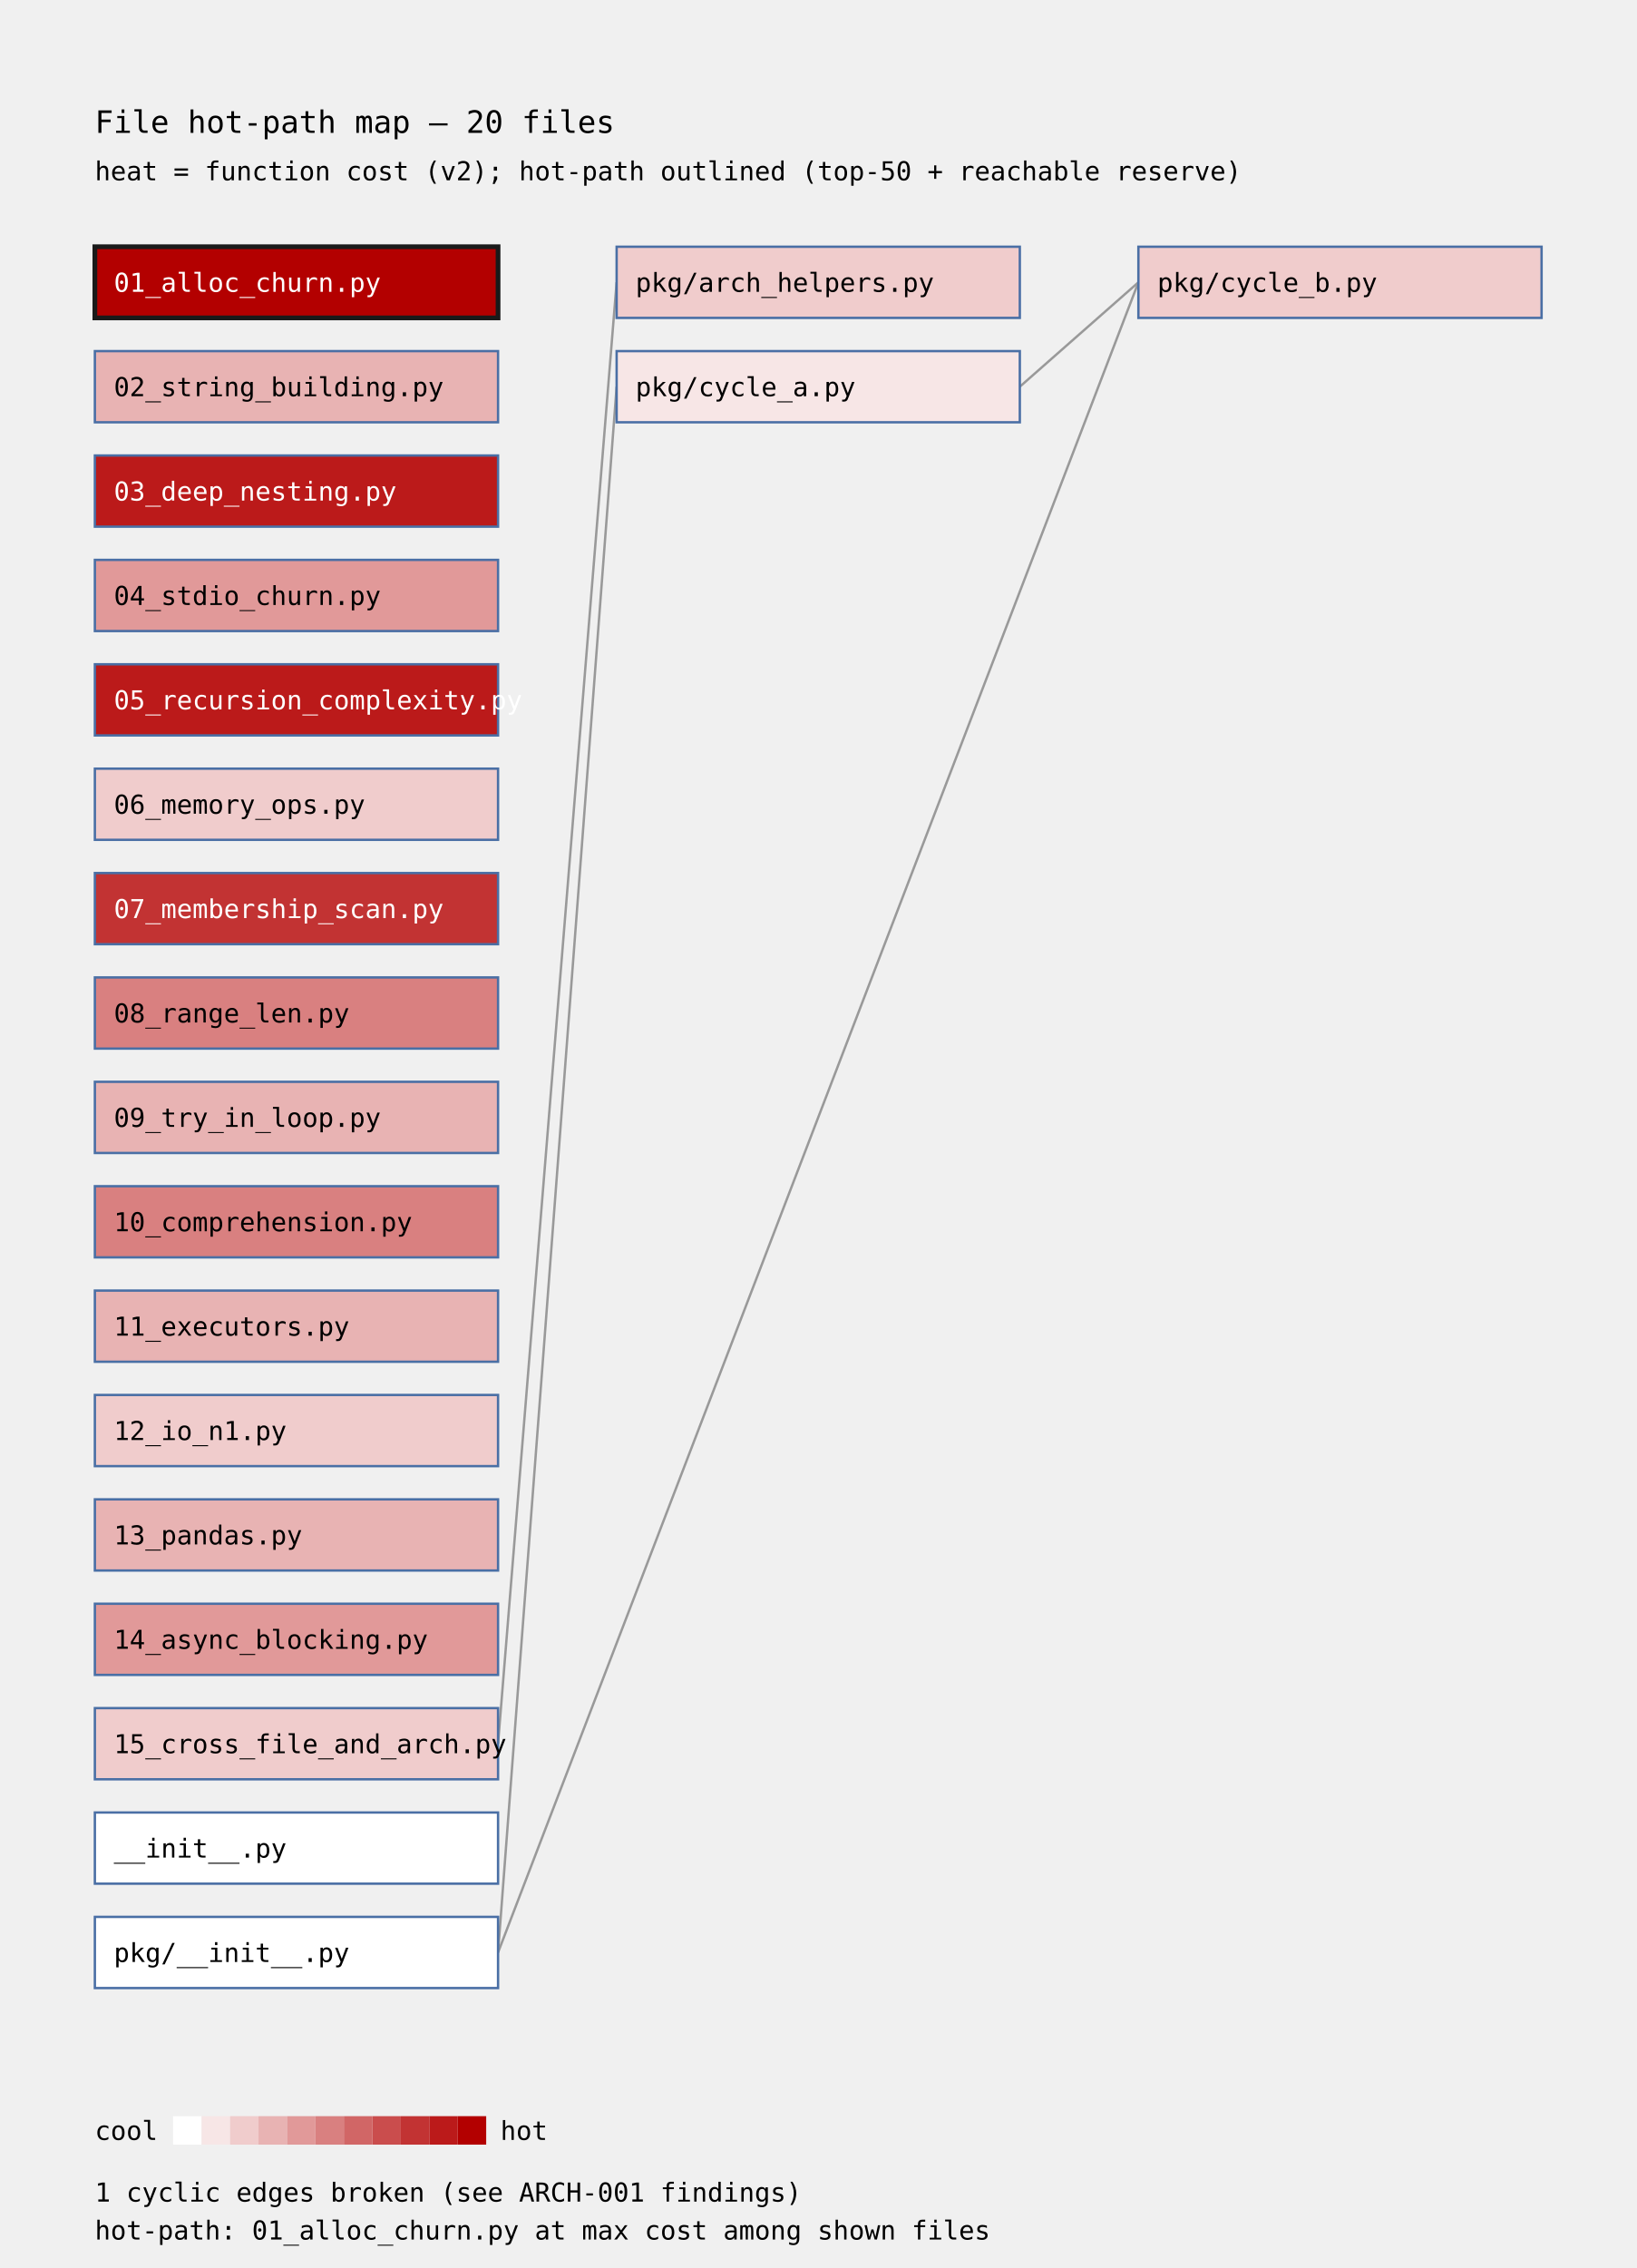
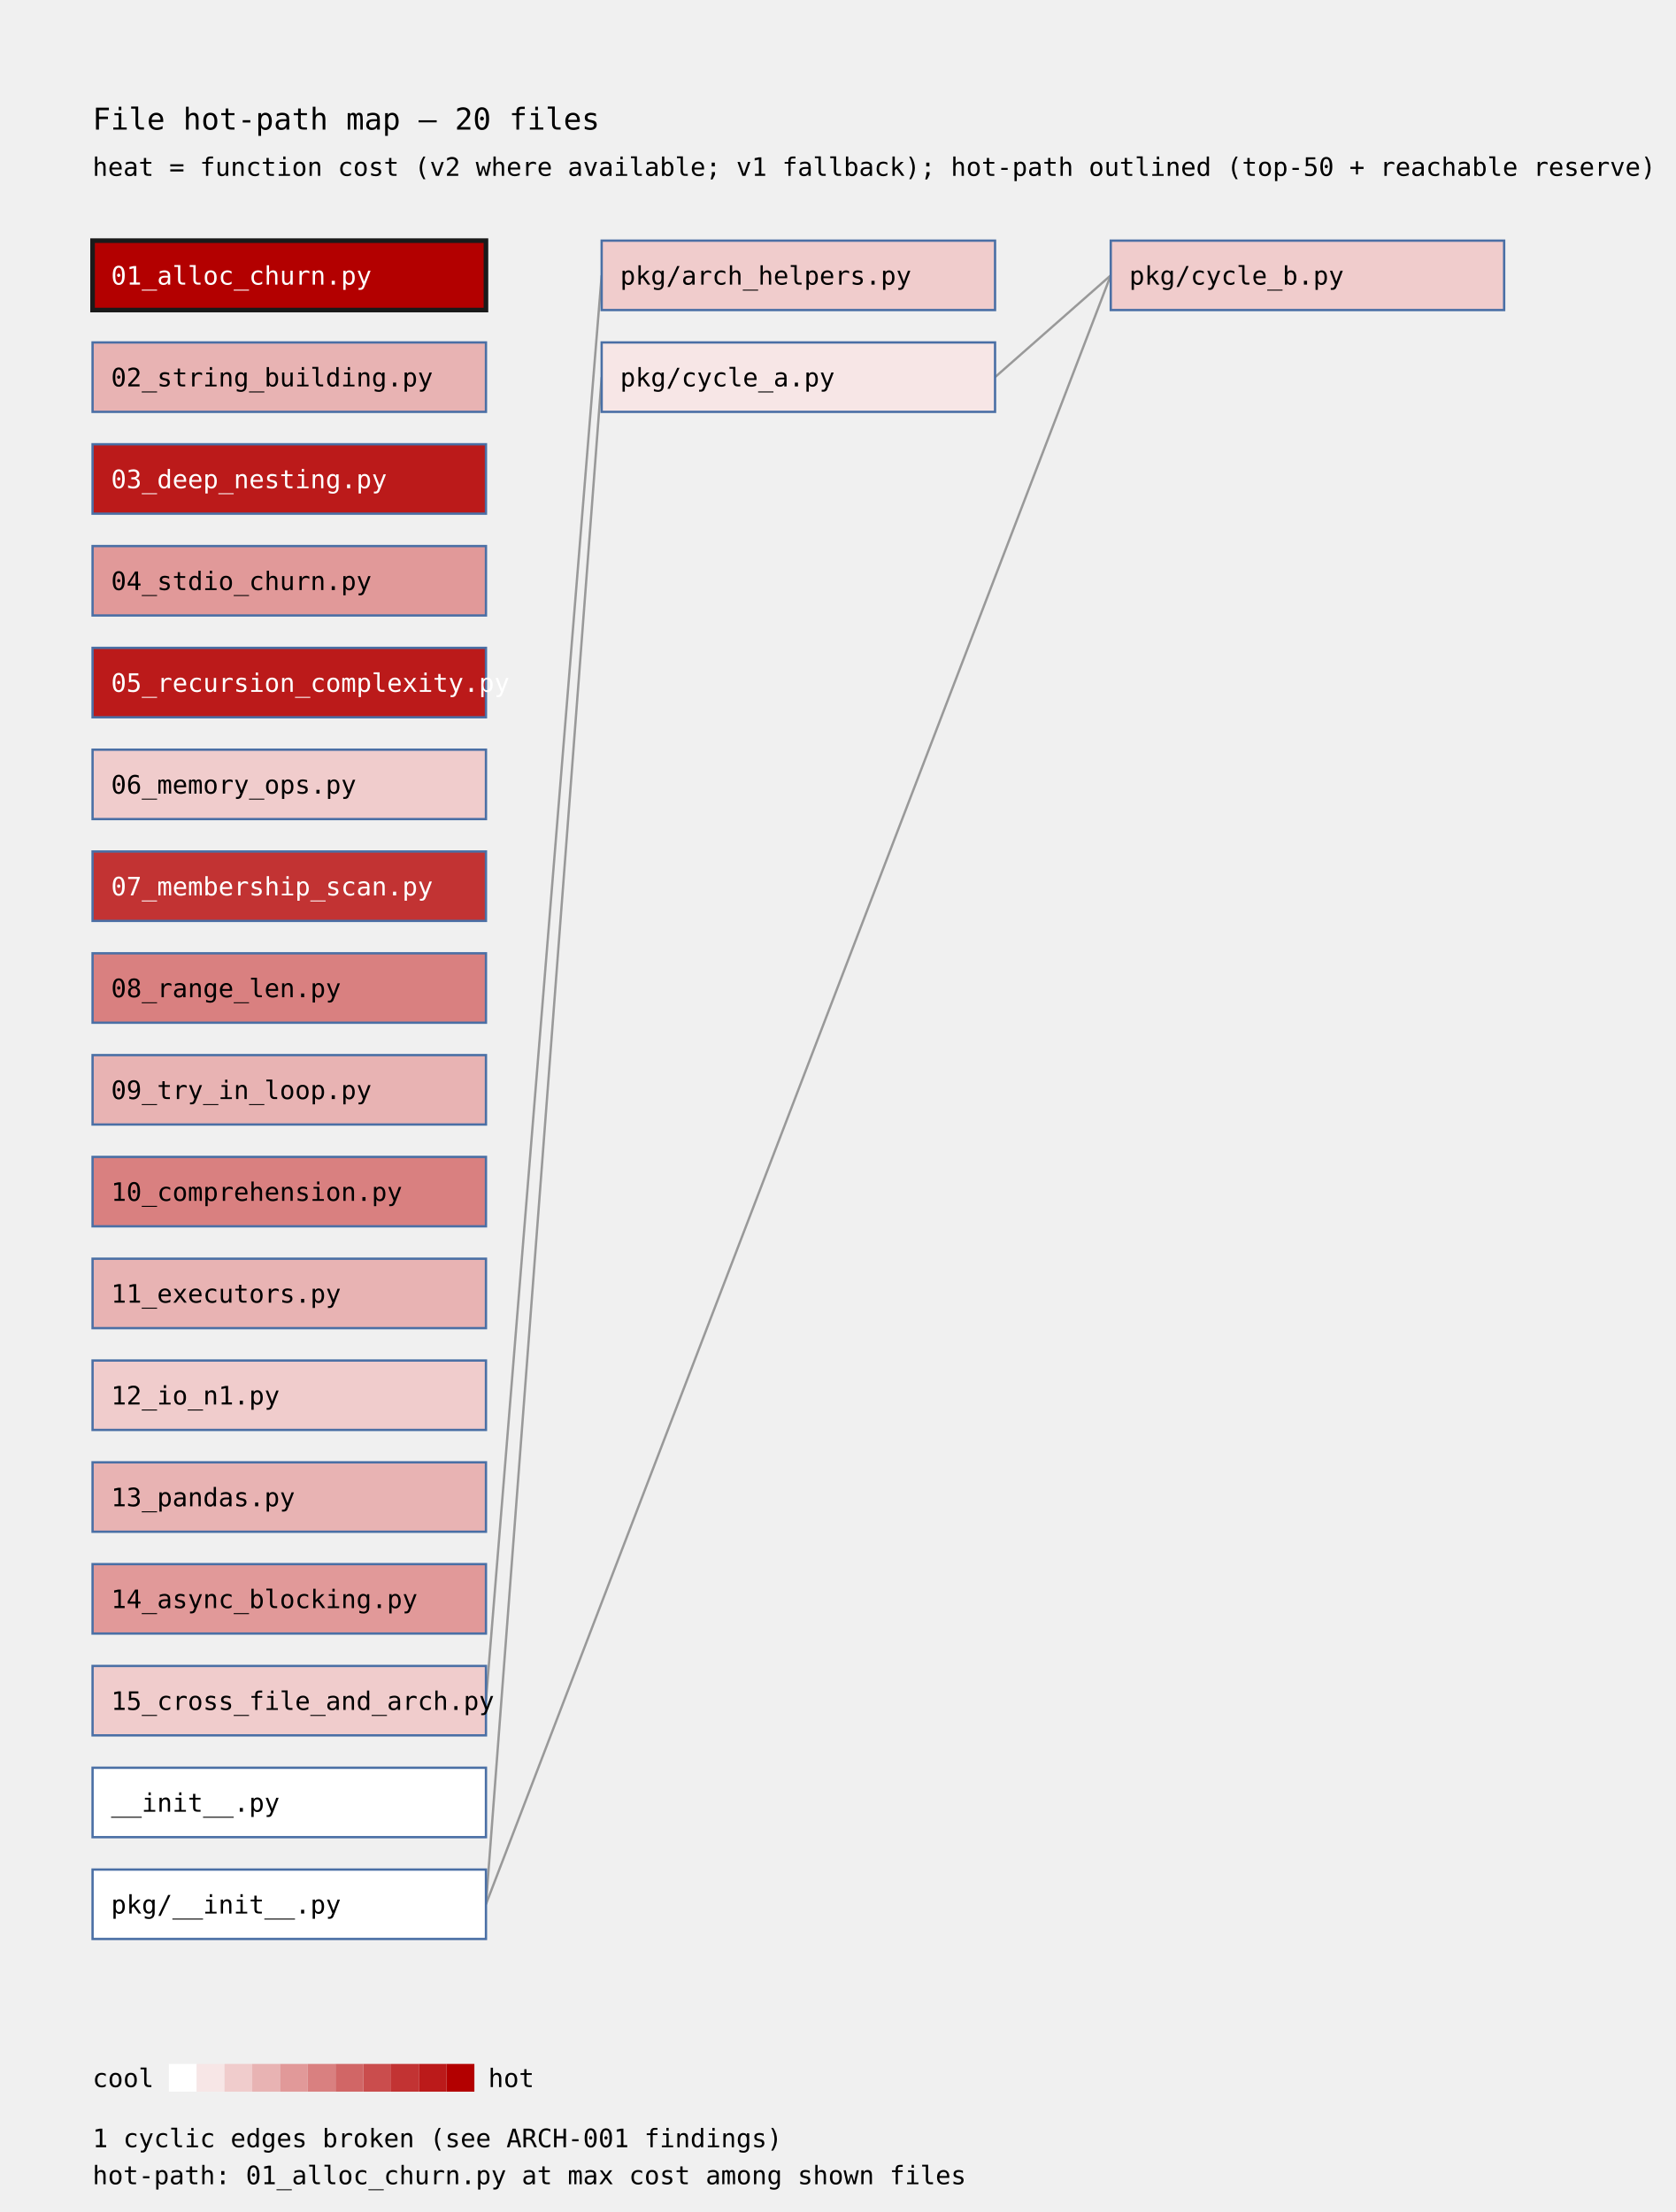
- <svg xmlns="http://www.w3.org/2000/svg" width="690" height="956" viewBox="0 0 690 956">
+ <svg xmlns="http://www.w3.org/2000/svg" width="724" height="956" viewBox="0 0 724 956">
  <text x="40" y="56" font-family="monospace" font-size="13">File hot-path map — 20 files</text>
-   <text x="40" y="76" font-family="monospace" font-size="11">heat = function cost (v2); hot-path outlined (top-50 + reachable reserve)</text>
+   <text x="40" y="76" font-family="monospace" font-size="11">heat = function cost (v2 where available; v1 fallback); hot-path outlined (top-50 + reachable reserve)</text>
  <g stroke="#999999" stroke-width="1">
    <line x1="210" y1="735" x2="260" y2="119" />
    <line x1="210" y1="823" x2="260" y2="163" />
    <line x1="210" y1="823" x2="480" y2="119" />
    <line x1="430" y1="163" x2="480" y2="119" />
  </g>
  <g font-family="monospace" font-size="11">
    <rect x="40" y="104" width="170" height="30" fill="#b30000" stroke="#1a1a1a" stroke-width="2" />
    <text x="48" y="123" fill="#ffffff">01_alloc_churn.py</text>
    <rect x="40" y="148" width="170" height="30" fill="#e8b3b3" stroke="#4a6fa5" stroke-width="1" />
    <text x="48" y="167">02_string_building.py</text>
    <rect x="40" y="192" width="170" height="30" fill="#bb1a1a" stroke="#4a6fa5" stroke-width="1" />
    <text x="48" y="211" fill="#ffffff">03_deep_nesting.py</text>
    <rect x="40" y="236" width="170" height="30" fill="#e19999" stroke="#4a6fa5" stroke-width="1" />
    <text x="48" y="255">04_stdio_churn.py</text>
    <rect x="40" y="280" width="170" height="30" fill="#bb1a1a" stroke="#4a6fa5" stroke-width="1" />
    <text x="48" y="299" fill="#ffffff">05_recursion_complexity.py</text>
    <rect x="40" y="324" width="170" height="30" fill="#f0cccc" stroke="#4a6fa5" stroke-width="1" />
    <text x="48" y="343">06_memory_ops.py</text>
    <rect x="40" y="368" width="170" height="30" fill="#c23333" stroke="#4a6fa5" stroke-width="1" />
    <text x="48" y="387" fill="#ffffff">07_membership_scan.py</text>
    <rect x="40" y="412" width="170" height="30" fill="#d98080" stroke="#4a6fa5" stroke-width="1" />
    <text x="48" y="431">08_range_len.py</text>
    <rect x="40" y="456" width="170" height="30" fill="#e8b3b3" stroke="#4a6fa5" stroke-width="1" />
    <text x="48" y="475">09_try_in_loop.py</text>
    <rect x="40" y="500" width="170" height="30" fill="#d98080" stroke="#4a6fa5" stroke-width="1" />
    <text x="48" y="519">10_comprehension.py</text>
    <rect x="40" y="544" width="170" height="30" fill="#e8b3b3" stroke="#4a6fa5" stroke-width="1" />
    <text x="48" y="563">11_executors.py</text>
    <rect x="40" y="588" width="170" height="30" fill="#f0cccc" stroke="#4a6fa5" stroke-width="1" />
    <text x="48" y="607">12_io_n1.py</text>
    <rect x="40" y="632" width="170" height="30" fill="#e8b3b3" stroke="#4a6fa5" stroke-width="1" />
    <text x="48" y="651">13_pandas.py</text>
    <rect x="40" y="676" width="170" height="30" fill="#e19999" stroke="#4a6fa5" stroke-width="1" />
    <text x="48" y="695">14_async_blocking.py</text>
    <rect x="40" y="720" width="170" height="30" fill="#f0cccc" stroke="#4a6fa5" stroke-width="1" />
    <text x="48" y="739">15_cross_file_and_arch.py</text>
    <rect x="40" y="764" width="170" height="30" fill="#ffffff" stroke="#4a6fa5" stroke-width="1" />
    <text x="48" y="783">__init__.py</text>
    <rect x="40" y="808" width="170" height="30" fill="#ffffff" stroke="#4a6fa5" stroke-width="1" />
    <text x="48" y="827">pkg/__init__.py</text>
    <rect x="260" y="104" width="170" height="30" fill="#f0cccc" stroke="#4a6fa5" stroke-width="1" />
    <text x="268" y="123">pkg/arch_helpers.py</text>
    <rect x="260" y="148" width="170" height="30" fill="#f7e6e6" stroke="#4a6fa5" stroke-width="1" />
    <text x="268" y="167">pkg/cycle_a.py</text>
    <rect x="480" y="104" width="170" height="30" fill="#f0cccc" stroke="#4a6fa5" stroke-width="1" />
    <text x="488" y="123">pkg/cycle_b.py</text>
  </g>
  <text x="40" y="902" font-family="monospace" font-size="11">cool</text>
  <rect x="73" y="892" width="12" height="12" fill="#ffffff" />
  <rect x="85" y="892" width="12" height="12" fill="#f7e6e6" />
  <rect x="97" y="892" width="12" height="12" fill="#f0cccc" />
  <rect x="109" y="892" width="12" height="12" fill="#e8b3b3" />
  <rect x="121" y="892" width="12" height="12" fill="#e19999" />
  <rect x="133" y="892" width="12" height="12" fill="#d98080" />
  <rect x="145" y="892" width="12" height="12" fill="#d16666" />
  <rect x="157" y="892" width="12" height="12" fill="#ca4d4d" />
  <rect x="169" y="892" width="12" height="12" fill="#c23333" />
  <rect x="181" y="892" width="12" height="12" fill="#bb1a1a" />
  <rect x="193" y="892" width="12" height="12" fill="#b30000" />
  <text x="211" y="902" font-family="monospace" font-size="11">hot</text>
  <text x="40" y="944" font-family="monospace" font-size="11">hot-path: 01_alloc_churn.py at max cost among shown files</text>
  <text x="40" y="928" font-family="monospace" font-size="11">1 cyclic edges broken (see ARCH-001 findings)</text>
</svg>
